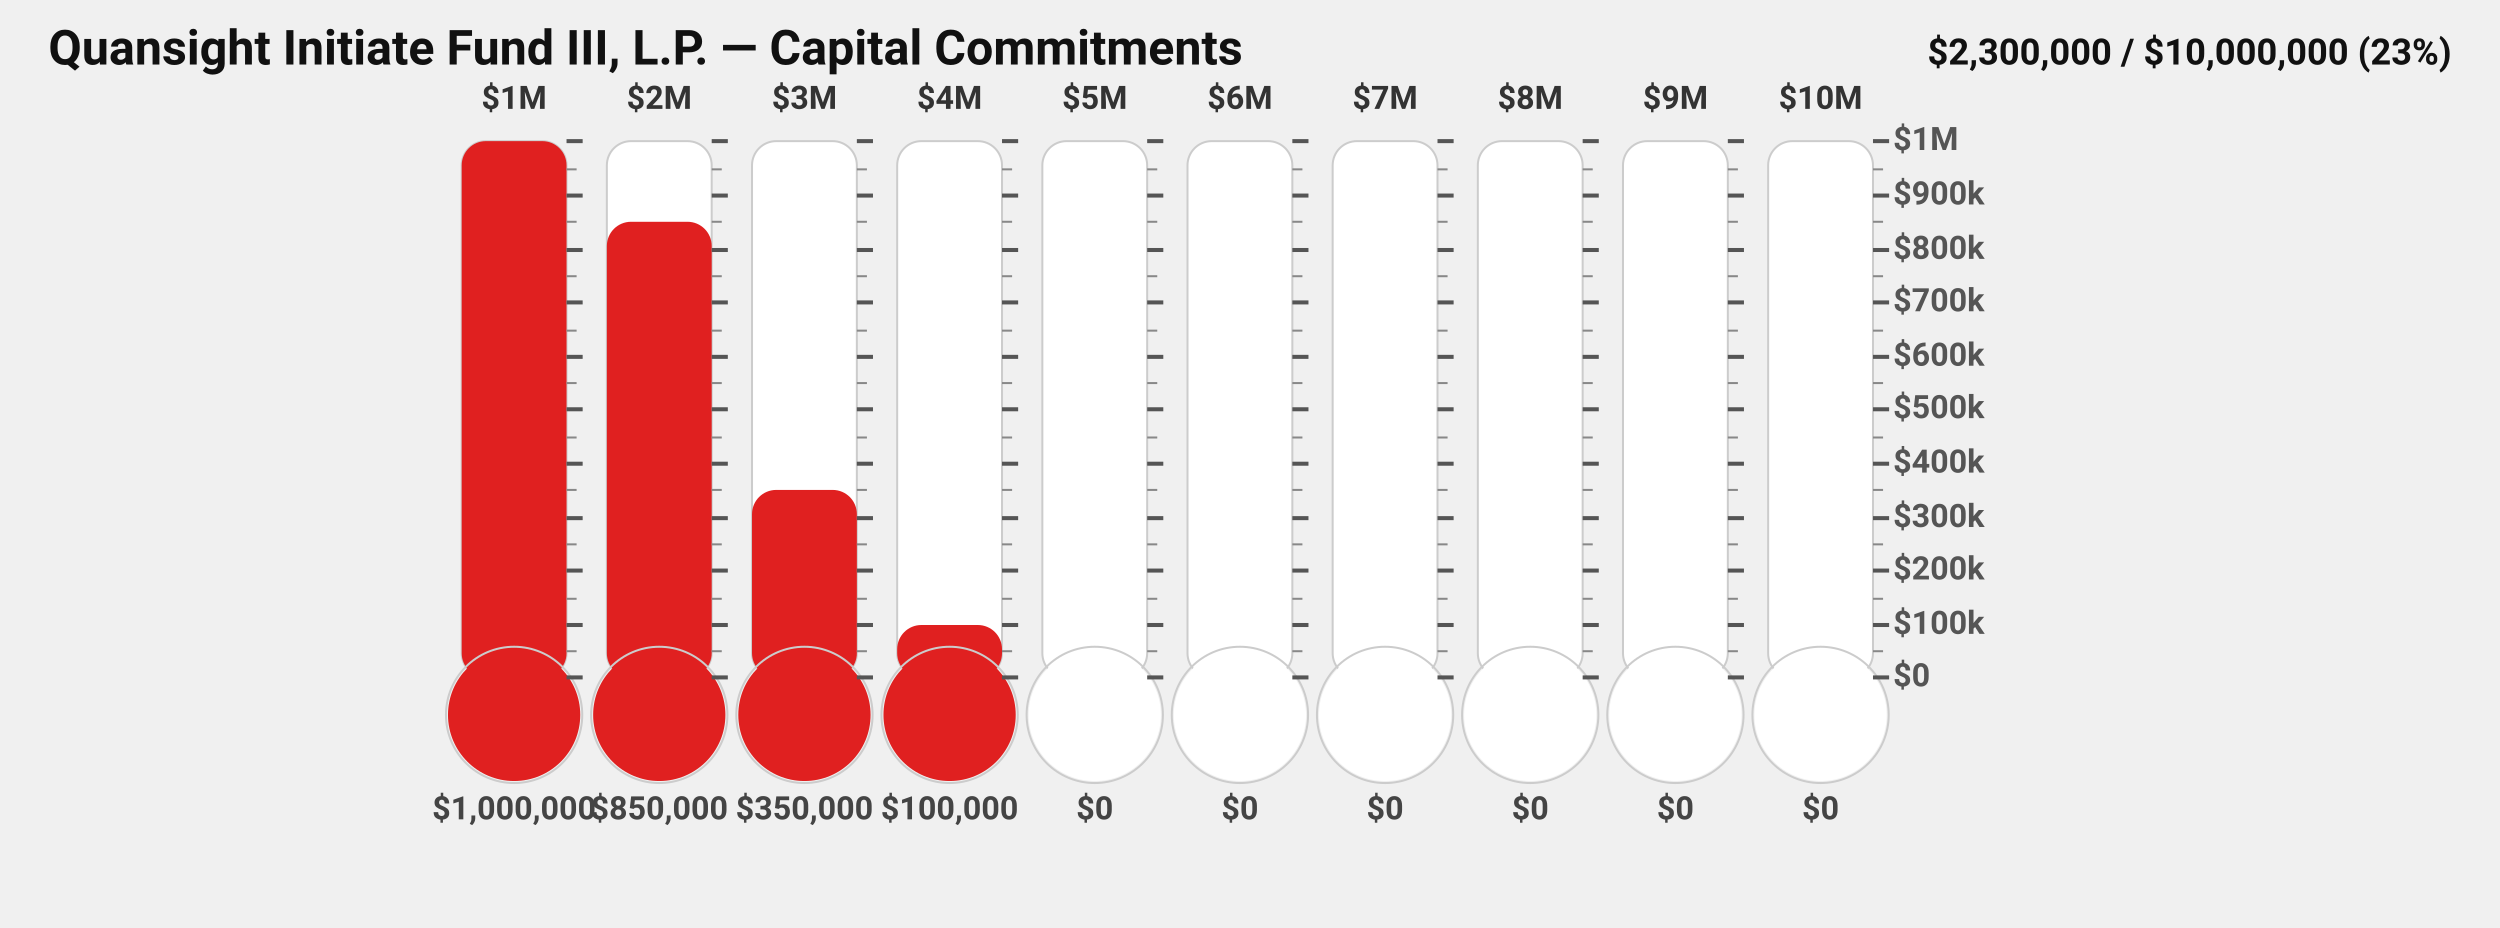
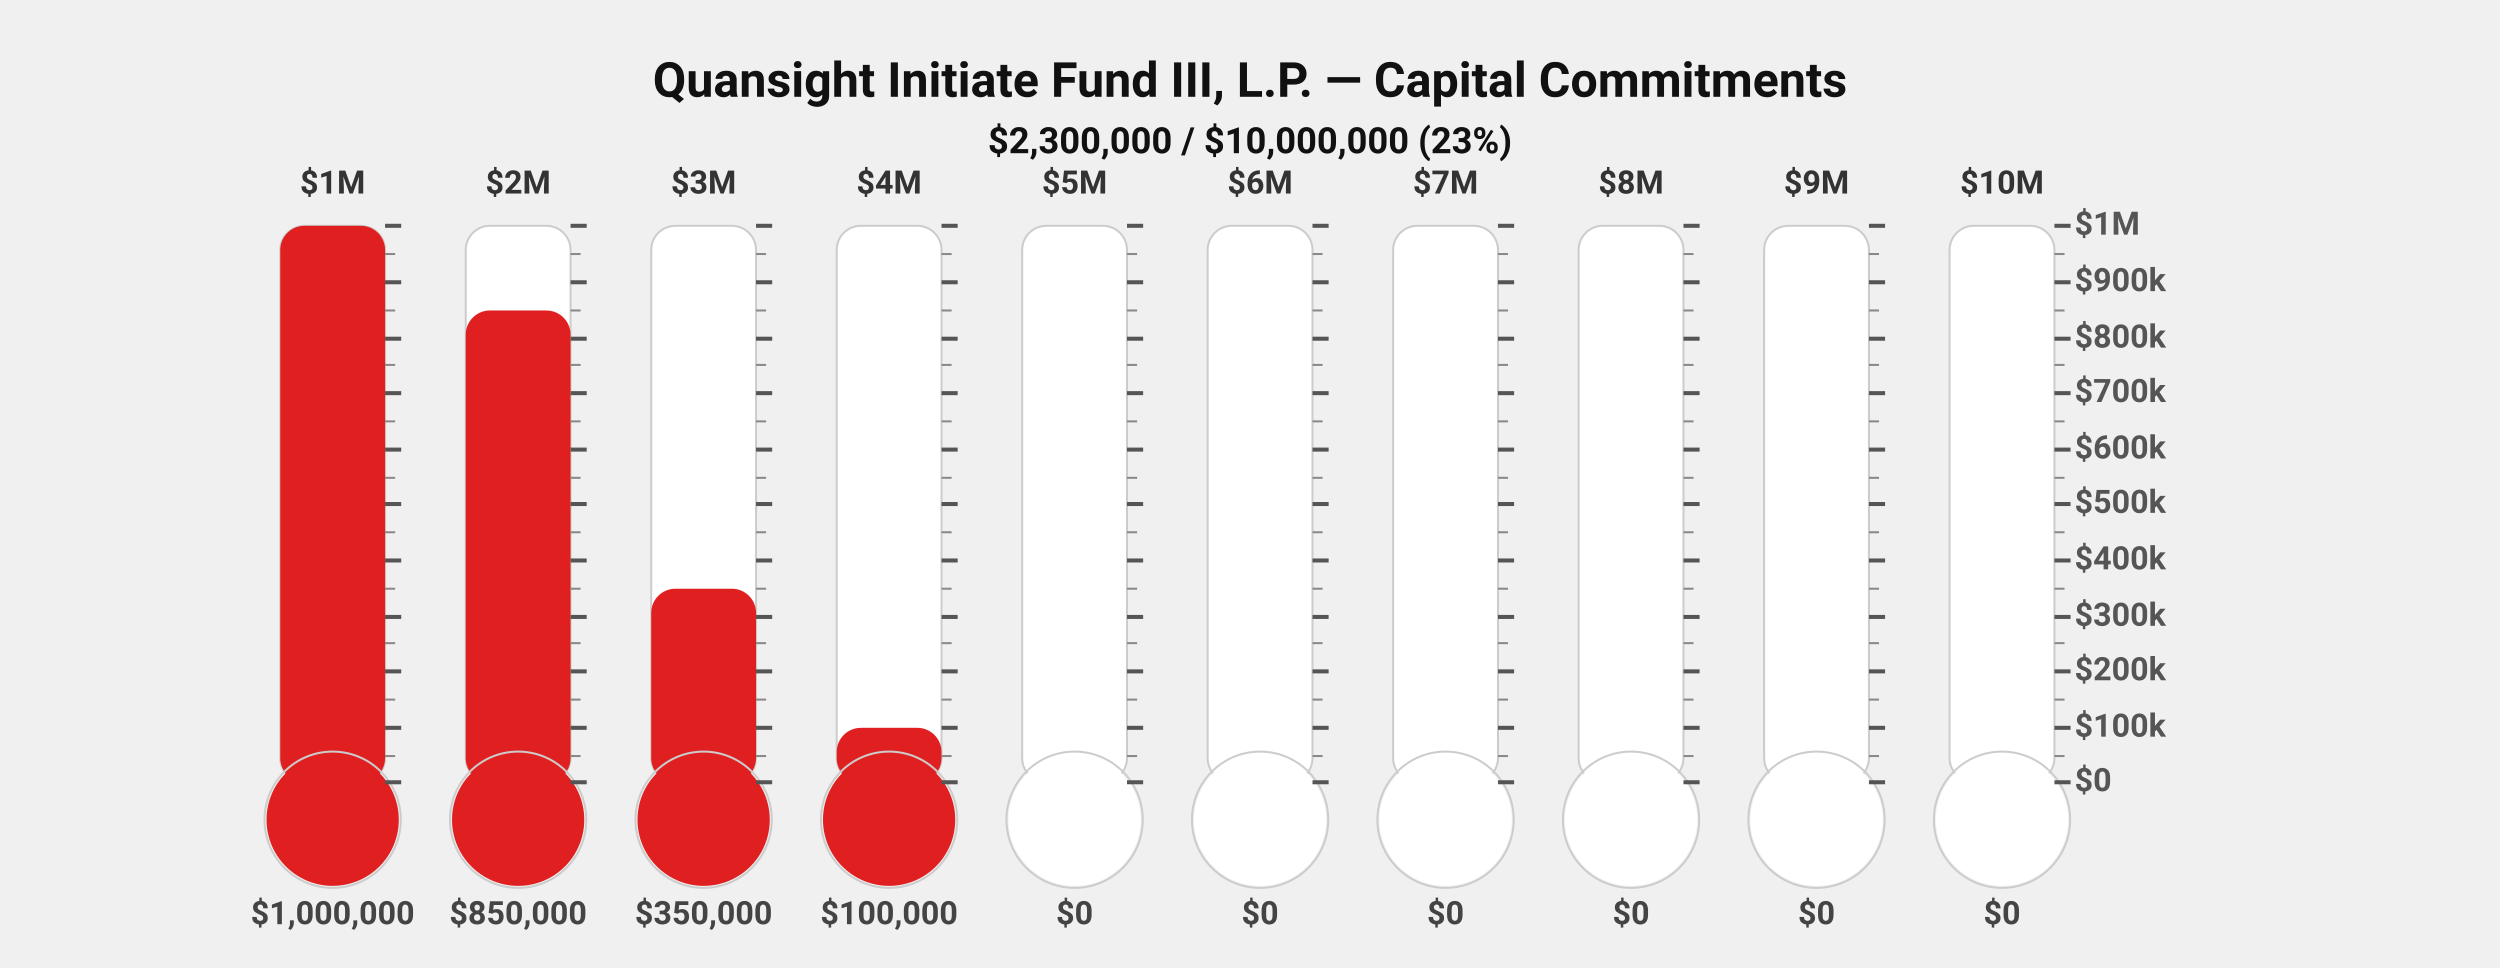
- <svg xmlns="http://www.w3.org/2000/svg" width="1240" height="460" viewBox="0 0 1240 460">
+ <svg xmlns="http://www.w3.org/2000/svg" width="1240" height="480" viewBox="0 0 1240 480">
  <defs>
    <style>
            .title{font:700 24px system-ui,-apple-system,Segoe UI,Roboto,sans-serif;fill:#111}
            .label{font:600 16px system-ui,-apple-system,Segoe UI,Roboto,sans-serif;fill:#222}
            .value{font:700 18px system-ui,-apple-system,Segoe UI,Roboto,sans-serif;fill:#111}
            .tickMajor{stroke:#555}
            .tickMinor{stroke:#888}
            .tube{fill:#ffffff;stroke:#ccc}
            .segLbl{font:600 16px system-ui,-apple-system,Segoe UI,Roboto,sans-serif;fill:#444}
            .topLbl{font:700 16px system-ui,-apple-system,Segoe UI,Roboto,sans-serif;fill:#333}
            .tickLbl{font:600 16px system-ui,-apple-system,Segoe UI,Roboto,sans-serif;fill:#555}
        </style>
  </defs>
-   <text x="24" y="32" class="title">Quansight Initiate Fund III, L.P. — Capital Commitments</text>
-   <text x="1216" y="32" class="value" text-anchor="end">$2,300,000 / $10,000,000 (23%)</text>
-   <text x="255.0" y="54" class="topLbl" text-anchor="middle">$1M</text>
-   <rect x="229" y="70" rx="12" ry="12" width="52" height="266" class="tube" />
+   <text x="620.0" y="48" class="title" text-anchor="middle">Quansight Initiate Fund III, L.P. — Capital Commitments</text>
+   <text x="620.0" y="76" class="value" text-anchor="middle">$2,300,000 / $10,000,000 (23%)</text>
+   <text x="165.0" y="96" class="topLbl" text-anchor="middle">$1M</text>
+   <rect x="139" y="112" rx="12" ry="12" width="52" height="276" class="tube" />
  <clipPath id="clipFill0">
-     <rect x="229" y="70" width="52" height="266" rx="12" ry="12" />
-   </clipPath>
-   <rect x="229" y="70" rx="12" ry="12" width="52" height="266" fill="#e02020" clip-path="url(#clipFill0)" />
-   <circle cx="255.0" cy="354.59" r="32.8" style="fill:#e02020" />
-   <circle cx="255.0" cy="354.59" r="33.8" fill="none" stroke="#ccc" stroke-width="1" />
-   <line x1="281" y1="336" x2="289" y2="336" class="tickMajor" stroke-width="2" />
-   <line x1="281" y1="310" x2="289" y2="310" class="tickMajor" stroke-width="2" />
-   <line x1="281" y1="283" x2="289" y2="283" class="tickMajor" stroke-width="2" />
-   <line x1="281" y1="257" x2="289" y2="257" class="tickMajor" stroke-width="2" />
-   <line x1="281" y1="230" x2="289" y2="230" class="tickMajor" stroke-width="2" />
-   <line x1="281" y1="203" x2="289" y2="203" class="tickMajor" stroke-width="2" />
-   <line x1="281" y1="177" x2="289" y2="177" class="tickMajor" stroke-width="2" />
-   <line x1="281" y1="150" x2="289" y2="150" class="tickMajor" stroke-width="2" />
-   <line x1="281" y1="124" x2="289" y2="124" class="tickMajor" stroke-width="2" />
-   <line x1="281" y1="97" x2="289" y2="97" class="tickMajor" stroke-width="2" />
-   <line x1="281" y1="70" x2="289" y2="70" class="tickMajor" stroke-width="2" />
-   <line x1="281" y1="323" x2="286" y2="323" class="tickMinor" stroke-width="1" />
-   <line x1="281" y1="297" x2="286" y2="297" class="tickMinor" stroke-width="1" />
-   <line x1="281" y1="270" x2="286" y2="270" class="tickMinor" stroke-width="1" />
-   <line x1="281" y1="243" x2="286" y2="243" class="tickMinor" stroke-width="1" />
-   <line x1="281" y1="217" x2="286" y2="217" class="tickMinor" stroke-width="1" />
-   <line x1="281" y1="190" x2="286" y2="190" class="tickMinor" stroke-width="1" />
-   <line x1="281" y1="164" x2="286" y2="164" class="tickMinor" stroke-width="1" />
-   <line x1="281" y1="137" x2="286" y2="137" class="tickMinor" stroke-width="1" />
-   <line x1="281" y1="110" x2="286" y2="110" class="tickMinor" stroke-width="1" />
-   <line x1="281" y1="84" x2="286" y2="84" class="tickMinor" stroke-width="1" />
-   <text x="255.0" y="406.39" class="segLbl" text-anchor="middle">$1,000,000</text>
-   <text x="327.0" y="54" class="topLbl" text-anchor="middle">$2M</text>
-   <rect x="301" y="70" rx="12" ry="12" width="52" height="266" class="tube" />
+     <rect x="139" y="112" width="52" height="276" rx="12" ry="12" />
+   </clipPath>
+   <rect x="139" y="112" rx="12" ry="12" width="52" height="276" fill="#e02020" clip-path="url(#clipFill0)" />
+   <circle cx="165.0" cy="406.59" r="32.8" style="fill:#e02020" />
+   <circle cx="165.0" cy="406.59" r="33.8" fill="none" stroke="#ccc" stroke-width="1" />
+   <line x1="191" y1="388" x2="199" y2="388" class="tickMajor" stroke-width="2" />
+   <line x1="191" y1="361" x2="199" y2="361" class="tickMajor" stroke-width="2" />
+   <line x1="191" y1="333" x2="199" y2="333" class="tickMajor" stroke-width="2" />
+   <line x1="191" y1="306" x2="199" y2="306" class="tickMajor" stroke-width="2" />
+   <line x1="191" y1="278" x2="199" y2="278" class="tickMajor" stroke-width="2" />
+   <line x1="191" y1="250" x2="199" y2="250" class="tickMajor" stroke-width="2" />
+   <line x1="191" y1="223" x2="199" y2="223" class="tickMajor" stroke-width="2" />
+   <line x1="191" y1="195" x2="199" y2="195" class="tickMajor" stroke-width="2" />
+   <line x1="191" y1="168" x2="199" y2="168" class="tickMajor" stroke-width="2" />
+   <line x1="191" y1="140" x2="199" y2="140" class="tickMajor" stroke-width="2" />
+   <line x1="191" y1="112" x2="199" y2="112" class="tickMajor" stroke-width="2" />
+   <line x1="191" y1="375" x2="196" y2="375" class="tickMinor" stroke-width="1" />
+   <line x1="191" y1="347" x2="196" y2="347" class="tickMinor" stroke-width="1" />
+   <line x1="191" y1="319" x2="196" y2="319" class="tickMinor" stroke-width="1" />
+   <line x1="191" y1="292" x2="196" y2="292" class="tickMinor" stroke-width="1" />
+   <line x1="191" y1="264" x2="196" y2="264" class="tickMinor" stroke-width="1" />
+   <line x1="191" y1="237" x2="196" y2="237" class="tickMinor" stroke-width="1" />
+   <line x1="191" y1="209" x2="196" y2="209" class="tickMinor" stroke-width="1" />
+   <line x1="191" y1="181" x2="196" y2="181" class="tickMinor" stroke-width="1" />
+   <line x1="191" y1="154" x2="196" y2="154" class="tickMinor" stroke-width="1" />
+   <line x1="191" y1="126" x2="196" y2="126" class="tickMinor" stroke-width="1" />
+   <text x="165.0" y="458.39" class="segLbl" text-anchor="middle">$1,000,000</text>
+   <text x="257.0" y="96" class="topLbl" text-anchor="middle">$2M</text>
+   <rect x="231" y="112" rx="12" ry="12" width="52" height="276" class="tube" />
  <clipPath id="clipFill1">
-     <rect x="301" y="110" width="52" height="226" rx="12" ry="12" />
-   </clipPath>
-   <rect x="301" y="70" rx="12" ry="12" width="52" height="266" fill="#e02020" clip-path="url(#clipFill1)" />
-   <circle cx="327.0" cy="354.59" r="32.8" style="fill:#e02020" />
-   <circle cx="327.0" cy="354.59" r="33.8" fill="none" stroke="#ccc" stroke-width="1" />
-   <line x1="353" y1="336" x2="361" y2="336" class="tickMajor" stroke-width="2" />
-   <line x1="353" y1="310" x2="361" y2="310" class="tickMajor" stroke-width="2" />
-   <line x1="353" y1="283" x2="361" y2="283" class="tickMajor" stroke-width="2" />
-   <line x1="353" y1="257" x2="361" y2="257" class="tickMajor" stroke-width="2" />
-   <line x1="353" y1="230" x2="361" y2="230" class="tickMajor" stroke-width="2" />
-   <line x1="353" y1="203" x2="361" y2="203" class="tickMajor" stroke-width="2" />
-   <line x1="353" y1="177" x2="361" y2="177" class="tickMajor" stroke-width="2" />
-   <line x1="353" y1="150" x2="361" y2="150" class="tickMajor" stroke-width="2" />
-   <line x1="353" y1="124" x2="361" y2="124" class="tickMajor" stroke-width="2" />
-   <line x1="353" y1="97" x2="361" y2="97" class="tickMajor" stroke-width="2" />
-   <line x1="353" y1="70" x2="361" y2="70" class="tickMajor" stroke-width="2" />
-   <line x1="353" y1="323" x2="358" y2="323" class="tickMinor" stroke-width="1" />
-   <line x1="353" y1="297" x2="358" y2="297" class="tickMinor" stroke-width="1" />
-   <line x1="353" y1="270" x2="358" y2="270" class="tickMinor" stroke-width="1" />
-   <line x1="353" y1="243" x2="358" y2="243" class="tickMinor" stroke-width="1" />
-   <line x1="353" y1="217" x2="358" y2="217" class="tickMinor" stroke-width="1" />
-   <line x1="353" y1="190" x2="358" y2="190" class="tickMinor" stroke-width="1" />
-   <line x1="353" y1="164" x2="358" y2="164" class="tickMinor" stroke-width="1" />
-   <line x1="353" y1="137" x2="358" y2="137" class="tickMinor" stroke-width="1" />
-   <line x1="353" y1="110" x2="358" y2="110" class="tickMinor" stroke-width="1" />
-   <line x1="353" y1="84" x2="358" y2="84" class="tickMinor" stroke-width="1" />
-   <text x="327.0" y="406.39" class="segLbl" text-anchor="middle">$850,000</text>
-   <text x="399.0" y="54" class="topLbl" text-anchor="middle">$3M</text>
-   <rect x="373" y="70" rx="12" ry="12" width="52" height="266" class="tube" />
+     <rect x="231" y="154" width="52" height="234" rx="12" ry="12" />
+   </clipPath>
+   <rect x="231" y="112" rx="12" ry="12" width="52" height="276" fill="#e02020" clip-path="url(#clipFill1)" />
+   <circle cx="257.0" cy="406.59" r="32.8" style="fill:#e02020" />
+   <circle cx="257.0" cy="406.59" r="33.8" fill="none" stroke="#ccc" stroke-width="1" />
+   <line x1="283" y1="388" x2="291" y2="388" class="tickMajor" stroke-width="2" />
+   <line x1="283" y1="361" x2="291" y2="361" class="tickMajor" stroke-width="2" />
+   <line x1="283" y1="333" x2="291" y2="333" class="tickMajor" stroke-width="2" />
+   <line x1="283" y1="306" x2="291" y2="306" class="tickMajor" stroke-width="2" />
+   <line x1="283" y1="278" x2="291" y2="278" class="tickMajor" stroke-width="2" />
+   <line x1="283" y1="250" x2="291" y2="250" class="tickMajor" stroke-width="2" />
+   <line x1="283" y1="223" x2="291" y2="223" class="tickMajor" stroke-width="2" />
+   <line x1="283" y1="195" x2="291" y2="195" class="tickMajor" stroke-width="2" />
+   <line x1="283" y1="168" x2="291" y2="168" class="tickMajor" stroke-width="2" />
+   <line x1="283" y1="140" x2="291" y2="140" class="tickMajor" stroke-width="2" />
+   <line x1="283" y1="112" x2="291" y2="112" class="tickMajor" stroke-width="2" />
+   <line x1="283" y1="375" x2="288" y2="375" class="tickMinor" stroke-width="1" />
+   <line x1="283" y1="347" x2="288" y2="347" class="tickMinor" stroke-width="1" />
+   <line x1="283" y1="319" x2="288" y2="319" class="tickMinor" stroke-width="1" />
+   <line x1="283" y1="292" x2="288" y2="292" class="tickMinor" stroke-width="1" />
+   <line x1="283" y1="264" x2="288" y2="264" class="tickMinor" stroke-width="1" />
+   <line x1="283" y1="237" x2="288" y2="237" class="tickMinor" stroke-width="1" />
+   <line x1="283" y1="209" x2="288" y2="209" class="tickMinor" stroke-width="1" />
+   <line x1="283" y1="181" x2="288" y2="181" class="tickMinor" stroke-width="1" />
+   <line x1="283" y1="154" x2="288" y2="154" class="tickMinor" stroke-width="1" />
+   <line x1="283" y1="126" x2="288" y2="126" class="tickMinor" stroke-width="1" />
+   <text x="257.0" y="458.39" class="segLbl" text-anchor="middle">$850,000</text>
+   <text x="349.0" y="96" class="topLbl" text-anchor="middle">$3M</text>
+   <rect x="323" y="112" rx="12" ry="12" width="52" height="276" class="tube" />
  <clipPath id="clipFill2">
-     <rect x="373" y="243" width="52" height="93" rx="12" ry="12" />
-   </clipPath>
-   <rect x="373" y="70" rx="12" ry="12" width="52" height="266" fill="#e02020" clip-path="url(#clipFill2)" />
-   <circle cx="399.0" cy="354.59" r="32.8" style="fill:#e02020" />
-   <circle cx="399.0" cy="354.59" r="33.8" fill="none" stroke="#ccc" stroke-width="1" />
-   <line x1="425" y1="336" x2="433" y2="336" class="tickMajor" stroke-width="2" />
-   <line x1="425" y1="310" x2="433" y2="310" class="tickMajor" stroke-width="2" />
-   <line x1="425" y1="283" x2="433" y2="283" class="tickMajor" stroke-width="2" />
-   <line x1="425" y1="257" x2="433" y2="257" class="tickMajor" stroke-width="2" />
-   <line x1="425" y1="230" x2="433" y2="230" class="tickMajor" stroke-width="2" />
-   <line x1="425" y1="203" x2="433" y2="203" class="tickMajor" stroke-width="2" />
-   <line x1="425" y1="177" x2="433" y2="177" class="tickMajor" stroke-width="2" />
-   <line x1="425" y1="150" x2="433" y2="150" class="tickMajor" stroke-width="2" />
-   <line x1="425" y1="124" x2="433" y2="124" class="tickMajor" stroke-width="2" />
-   <line x1="425" y1="97" x2="433" y2="97" class="tickMajor" stroke-width="2" />
-   <line x1="425" y1="70" x2="433" y2="70" class="tickMajor" stroke-width="2" />
-   <line x1="425" y1="323" x2="430" y2="323" class="tickMinor" stroke-width="1" />
-   <line x1="425" y1="297" x2="430" y2="297" class="tickMinor" stroke-width="1" />
-   <line x1="425" y1="270" x2="430" y2="270" class="tickMinor" stroke-width="1" />
-   <line x1="425" y1="243" x2="430" y2="243" class="tickMinor" stroke-width="1" />
-   <line x1="425" y1="217" x2="430" y2="217" class="tickMinor" stroke-width="1" />
-   <line x1="425" y1="190" x2="430" y2="190" class="tickMinor" stroke-width="1" />
-   <line x1="425" y1="164" x2="430" y2="164" class="tickMinor" stroke-width="1" />
-   <line x1="425" y1="137" x2="430" y2="137" class="tickMinor" stroke-width="1" />
-   <line x1="425" y1="110" x2="430" y2="110" class="tickMinor" stroke-width="1" />
-   <line x1="425" y1="84" x2="430" y2="84" class="tickMinor" stroke-width="1" />
-   <text x="399.0" y="406.39" class="segLbl" text-anchor="middle">$350,000</text>
-   <text x="471.0" y="54" class="topLbl" text-anchor="middle">$4M</text>
-   <rect x="445" y="70" rx="12" ry="12" width="52" height="266" class="tube" />
+     <rect x="323" y="292" width="52" height="96" rx="12" ry="12" />
+   </clipPath>
+   <rect x="323" y="112" rx="12" ry="12" width="52" height="276" fill="#e02020" clip-path="url(#clipFill2)" />
+   <circle cx="349.0" cy="406.59" r="32.8" style="fill:#e02020" />
+   <circle cx="349.0" cy="406.59" r="33.8" fill="none" stroke="#ccc" stroke-width="1" />
+   <line x1="375" y1="388" x2="383" y2="388" class="tickMajor" stroke-width="2" />
+   <line x1="375" y1="361" x2="383" y2="361" class="tickMajor" stroke-width="2" />
+   <line x1="375" y1="333" x2="383" y2="333" class="tickMajor" stroke-width="2" />
+   <line x1="375" y1="306" x2="383" y2="306" class="tickMajor" stroke-width="2" />
+   <line x1="375" y1="278" x2="383" y2="278" class="tickMajor" stroke-width="2" />
+   <line x1="375" y1="250" x2="383" y2="250" class="tickMajor" stroke-width="2" />
+   <line x1="375" y1="223" x2="383" y2="223" class="tickMajor" stroke-width="2" />
+   <line x1="375" y1="195" x2="383" y2="195" class="tickMajor" stroke-width="2" />
+   <line x1="375" y1="168" x2="383" y2="168" class="tickMajor" stroke-width="2" />
+   <line x1="375" y1="140" x2="383" y2="140" class="tickMajor" stroke-width="2" />
+   <line x1="375" y1="112" x2="383" y2="112" class="tickMajor" stroke-width="2" />
+   <line x1="375" y1="375" x2="380" y2="375" class="tickMinor" stroke-width="1" />
+   <line x1="375" y1="347" x2="380" y2="347" class="tickMinor" stroke-width="1" />
+   <line x1="375" y1="319" x2="380" y2="319" class="tickMinor" stroke-width="1" />
+   <line x1="375" y1="292" x2="380" y2="292" class="tickMinor" stroke-width="1" />
+   <line x1="375" y1="264" x2="380" y2="264" class="tickMinor" stroke-width="1" />
+   <line x1="375" y1="237" x2="380" y2="237" class="tickMinor" stroke-width="1" />
+   <line x1="375" y1="209" x2="380" y2="209" class="tickMinor" stroke-width="1" />
+   <line x1="375" y1="181" x2="380" y2="181" class="tickMinor" stroke-width="1" />
+   <line x1="375" y1="154" x2="380" y2="154" class="tickMinor" stroke-width="1" />
+   <line x1="375" y1="126" x2="380" y2="126" class="tickMinor" stroke-width="1" />
+   <text x="349.0" y="458.39" class="segLbl" text-anchor="middle">$350,000</text>
+   <text x="441.0" y="96" class="topLbl" text-anchor="middle">$4M</text>
+   <rect x="415" y="112" rx="12" ry="12" width="52" height="276" class="tube" />
  <clipPath id="clipFill3">
-     <rect x="445" y="310" width="52" height="26" rx="12" ry="12" />
-   </clipPath>
-   <rect x="445" y="70" rx="12" ry="12" width="52" height="266" fill="#e02020" clip-path="url(#clipFill3)" />
-   <circle cx="471.0" cy="354.59" r="32.8" style="fill:#e02020" />
-   <circle cx="471.0" cy="354.59" r="33.8" fill="none" stroke="#ccc" stroke-width="1" />
-   <line x1="497" y1="336" x2="505" y2="336" class="tickMajor" stroke-width="2" />
-   <line x1="497" y1="310" x2="505" y2="310" class="tickMajor" stroke-width="2" />
-   <line x1="497" y1="283" x2="505" y2="283" class="tickMajor" stroke-width="2" />
-   <line x1="497" y1="257" x2="505" y2="257" class="tickMajor" stroke-width="2" />
-   <line x1="497" y1="230" x2="505" y2="230" class="tickMajor" stroke-width="2" />
-   <line x1="497" y1="203" x2="505" y2="203" class="tickMajor" stroke-width="2" />
-   <line x1="497" y1="177" x2="505" y2="177" class="tickMajor" stroke-width="2" />
-   <line x1="497" y1="150" x2="505" y2="150" class="tickMajor" stroke-width="2" />
-   <line x1="497" y1="124" x2="505" y2="124" class="tickMajor" stroke-width="2" />
-   <line x1="497" y1="97" x2="505" y2="97" class="tickMajor" stroke-width="2" />
-   <line x1="497" y1="70" x2="505" y2="70" class="tickMajor" stroke-width="2" />
-   <line x1="497" y1="323" x2="502" y2="323" class="tickMinor" stroke-width="1" />
-   <line x1="497" y1="297" x2="502" y2="297" class="tickMinor" stroke-width="1" />
-   <line x1="497" y1="270" x2="502" y2="270" class="tickMinor" stroke-width="1" />
-   <line x1="497" y1="243" x2="502" y2="243" class="tickMinor" stroke-width="1" />
-   <line x1="497" y1="217" x2="502" y2="217" class="tickMinor" stroke-width="1" />
-   <line x1="497" y1="190" x2="502" y2="190" class="tickMinor" stroke-width="1" />
-   <line x1="497" y1="164" x2="502" y2="164" class="tickMinor" stroke-width="1" />
-   <line x1="497" y1="137" x2="502" y2="137" class="tickMinor" stroke-width="1" />
-   <line x1="497" y1="110" x2="502" y2="110" class="tickMinor" stroke-width="1" />
-   <line x1="497" y1="84" x2="502" y2="84" class="tickMinor" stroke-width="1" />
-   <text x="471.0" y="406.39" class="segLbl" text-anchor="middle">$100,000</text>
-   <text x="543.0" y="54" class="topLbl" text-anchor="middle">$5M</text>
-   <rect x="517" y="70" rx="12" ry="12" width="52" height="266" class="tube" />
+     <rect x="415" y="361" width="52" height="27" rx="12" ry="12" />
+   </clipPath>
+   <rect x="415" y="112" rx="12" ry="12" width="52" height="276" fill="#e02020" clip-path="url(#clipFill3)" />
+   <circle cx="441.0" cy="406.59" r="32.8" style="fill:#e02020" />
+   <circle cx="441.0" cy="406.59" r="33.8" fill="none" stroke="#ccc" stroke-width="1" />
+   <line x1="467" y1="388" x2="475" y2="388" class="tickMajor" stroke-width="2" />
+   <line x1="467" y1="361" x2="475" y2="361" class="tickMajor" stroke-width="2" />
+   <line x1="467" y1="333" x2="475" y2="333" class="tickMajor" stroke-width="2" />
+   <line x1="467" y1="306" x2="475" y2="306" class="tickMajor" stroke-width="2" />
+   <line x1="467" y1="278" x2="475" y2="278" class="tickMajor" stroke-width="2" />
+   <line x1="467" y1="250" x2="475" y2="250" class="tickMajor" stroke-width="2" />
+   <line x1="467" y1="223" x2="475" y2="223" class="tickMajor" stroke-width="2" />
+   <line x1="467" y1="195" x2="475" y2="195" class="tickMajor" stroke-width="2" />
+   <line x1="467" y1="168" x2="475" y2="168" class="tickMajor" stroke-width="2" />
+   <line x1="467" y1="140" x2="475" y2="140" class="tickMajor" stroke-width="2" />
+   <line x1="467" y1="112" x2="475" y2="112" class="tickMajor" stroke-width="2" />
+   <line x1="467" y1="375" x2="472" y2="375" class="tickMinor" stroke-width="1" />
+   <line x1="467" y1="347" x2="472" y2="347" class="tickMinor" stroke-width="1" />
+   <line x1="467" y1="319" x2="472" y2="319" class="tickMinor" stroke-width="1" />
+   <line x1="467" y1="292" x2="472" y2="292" class="tickMinor" stroke-width="1" />
+   <line x1="467" y1="264" x2="472" y2="264" class="tickMinor" stroke-width="1" />
+   <line x1="467" y1="237" x2="472" y2="237" class="tickMinor" stroke-width="1" />
+   <line x1="467" y1="209" x2="472" y2="209" class="tickMinor" stroke-width="1" />
+   <line x1="467" y1="181" x2="472" y2="181" class="tickMinor" stroke-width="1" />
+   <line x1="467" y1="154" x2="472" y2="154" class="tickMinor" stroke-width="1" />
+   <line x1="467" y1="126" x2="472" y2="126" class="tickMinor" stroke-width="1" />
+   <text x="441.0" y="458.39" class="segLbl" text-anchor="middle">$100,000</text>
+   <text x="533.0" y="96" class="topLbl" text-anchor="middle">$5M</text>
+   <rect x="507" y="112" rx="12" ry="12" width="52" height="276" class="tube" />
  <clipPath id="clipFill4">
-     <rect x="517" y="336" width="52" height="0" rx="12" ry="12" />
-   </clipPath>
-   <rect x="517" y="70" rx="12" ry="12" width="52" height="266" fill="#e02020" clip-path="url(#clipFill4)" />
-   <circle cx="543.0" cy="354.59" r="32.8" style="fill:#ffffff" />
-   <circle cx="543.0" cy="354.59" r="33.8" fill="none" stroke="#ccc" stroke-width="1" />
-   <line x1="569" y1="336" x2="577" y2="336" class="tickMajor" stroke-width="2" />
-   <line x1="569" y1="310" x2="577" y2="310" class="tickMajor" stroke-width="2" />
-   <line x1="569" y1="283" x2="577" y2="283" class="tickMajor" stroke-width="2" />
-   <line x1="569" y1="257" x2="577" y2="257" class="tickMajor" stroke-width="2" />
-   <line x1="569" y1="230" x2="577" y2="230" class="tickMajor" stroke-width="2" />
-   <line x1="569" y1="203" x2="577" y2="203" class="tickMajor" stroke-width="2" />
-   <line x1="569" y1="177" x2="577" y2="177" class="tickMajor" stroke-width="2" />
-   <line x1="569" y1="150" x2="577" y2="150" class="tickMajor" stroke-width="2" />
-   <line x1="569" y1="124" x2="577" y2="124" class="tickMajor" stroke-width="2" />
-   <line x1="569" y1="97" x2="577" y2="97" class="tickMajor" stroke-width="2" />
-   <line x1="569" y1="70" x2="577" y2="70" class="tickMajor" stroke-width="2" />
-   <line x1="569" y1="323" x2="574" y2="323" class="tickMinor" stroke-width="1" />
-   <line x1="569" y1="297" x2="574" y2="297" class="tickMinor" stroke-width="1" />
-   <line x1="569" y1="270" x2="574" y2="270" class="tickMinor" stroke-width="1" />
-   <line x1="569" y1="243" x2="574" y2="243" class="tickMinor" stroke-width="1" />
-   <line x1="569" y1="217" x2="574" y2="217" class="tickMinor" stroke-width="1" />
-   <line x1="569" y1="190" x2="574" y2="190" class="tickMinor" stroke-width="1" />
-   <line x1="569" y1="164" x2="574" y2="164" class="tickMinor" stroke-width="1" />
-   <line x1="569" y1="137" x2="574" y2="137" class="tickMinor" stroke-width="1" />
-   <line x1="569" y1="110" x2="574" y2="110" class="tickMinor" stroke-width="1" />
-   <line x1="569" y1="84" x2="574" y2="84" class="tickMinor" stroke-width="1" />
-   <text x="543.0" y="406.39" class="segLbl" text-anchor="middle">$0</text>
-   <text x="615.0" y="54" class="topLbl" text-anchor="middle">$6M</text>
-   <rect x="589" y="70" rx="12" ry="12" width="52" height="266" class="tube" />
+     <rect x="507" y="388" width="52" height="0" rx="12" ry="12" />
+   </clipPath>
+   <rect x="507" y="112" rx="12" ry="12" width="52" height="276" fill="#e02020" clip-path="url(#clipFill4)" />
+   <circle cx="533.0" cy="406.59" r="32.8" style="fill:#ffffff" />
+   <circle cx="533.0" cy="406.59" r="33.8" fill="none" stroke="#ccc" stroke-width="1" />
+   <line x1="559" y1="388" x2="567" y2="388" class="tickMajor" stroke-width="2" />
+   <line x1="559" y1="361" x2="567" y2="361" class="tickMajor" stroke-width="2" />
+   <line x1="559" y1="333" x2="567" y2="333" class="tickMajor" stroke-width="2" />
+   <line x1="559" y1="306" x2="567" y2="306" class="tickMajor" stroke-width="2" />
+   <line x1="559" y1="278" x2="567" y2="278" class="tickMajor" stroke-width="2" />
+   <line x1="559" y1="250" x2="567" y2="250" class="tickMajor" stroke-width="2" />
+   <line x1="559" y1="223" x2="567" y2="223" class="tickMajor" stroke-width="2" />
+   <line x1="559" y1="195" x2="567" y2="195" class="tickMajor" stroke-width="2" />
+   <line x1="559" y1="168" x2="567" y2="168" class="tickMajor" stroke-width="2" />
+   <line x1="559" y1="140" x2="567" y2="140" class="tickMajor" stroke-width="2" />
+   <line x1="559" y1="112" x2="567" y2="112" class="tickMajor" stroke-width="2" />
+   <line x1="559" y1="375" x2="564" y2="375" class="tickMinor" stroke-width="1" />
+   <line x1="559" y1="347" x2="564" y2="347" class="tickMinor" stroke-width="1" />
+   <line x1="559" y1="319" x2="564" y2="319" class="tickMinor" stroke-width="1" />
+   <line x1="559" y1="292" x2="564" y2="292" class="tickMinor" stroke-width="1" />
+   <line x1="559" y1="264" x2="564" y2="264" class="tickMinor" stroke-width="1" />
+   <line x1="559" y1="237" x2="564" y2="237" class="tickMinor" stroke-width="1" />
+   <line x1="559" y1="209" x2="564" y2="209" class="tickMinor" stroke-width="1" />
+   <line x1="559" y1="181" x2="564" y2="181" class="tickMinor" stroke-width="1" />
+   <line x1="559" y1="154" x2="564" y2="154" class="tickMinor" stroke-width="1" />
+   <line x1="559" y1="126" x2="564" y2="126" class="tickMinor" stroke-width="1" />
+   <text x="533.0" y="458.39" class="segLbl" text-anchor="middle">$0</text>
+   <text x="625.0" y="96" class="topLbl" text-anchor="middle">$6M</text>
+   <rect x="599" y="112" rx="12" ry="12" width="52" height="276" class="tube" />
  <clipPath id="clipFill5">
-     <rect x="589" y="336" width="52" height="0" rx="12" ry="12" />
-   </clipPath>
-   <rect x="589" y="70" rx="12" ry="12" width="52" height="266" fill="#e02020" clip-path="url(#clipFill5)" />
-   <circle cx="615.0" cy="354.59" r="32.8" style="fill:#ffffff" />
-   <circle cx="615.0" cy="354.59" r="33.8" fill="none" stroke="#ccc" stroke-width="1" />
-   <line x1="641" y1="336" x2="649" y2="336" class="tickMajor" stroke-width="2" />
-   <line x1="641" y1="310" x2="649" y2="310" class="tickMajor" stroke-width="2" />
-   <line x1="641" y1="283" x2="649" y2="283" class="tickMajor" stroke-width="2" />
-   <line x1="641" y1="257" x2="649" y2="257" class="tickMajor" stroke-width="2" />
-   <line x1="641" y1="230" x2="649" y2="230" class="tickMajor" stroke-width="2" />
-   <line x1="641" y1="203" x2="649" y2="203" class="tickMajor" stroke-width="2" />
-   <line x1="641" y1="177" x2="649" y2="177" class="tickMajor" stroke-width="2" />
-   <line x1="641" y1="150" x2="649" y2="150" class="tickMajor" stroke-width="2" />
-   <line x1="641" y1="124" x2="649" y2="124" class="tickMajor" stroke-width="2" />
-   <line x1="641" y1="97" x2="649" y2="97" class="tickMajor" stroke-width="2" />
-   <line x1="641" y1="70" x2="649" y2="70" class="tickMajor" stroke-width="2" />
-   <line x1="641" y1="323" x2="646" y2="323" class="tickMinor" stroke-width="1" />
-   <line x1="641" y1="297" x2="646" y2="297" class="tickMinor" stroke-width="1" />
-   <line x1="641" y1="270" x2="646" y2="270" class="tickMinor" stroke-width="1" />
-   <line x1="641" y1="243" x2="646" y2="243" class="tickMinor" stroke-width="1" />
-   <line x1="641" y1="217" x2="646" y2="217" class="tickMinor" stroke-width="1" />
-   <line x1="641" y1="190" x2="646" y2="190" class="tickMinor" stroke-width="1" />
-   <line x1="641" y1="164" x2="646" y2="164" class="tickMinor" stroke-width="1" />
-   <line x1="641" y1="137" x2="646" y2="137" class="tickMinor" stroke-width="1" />
-   <line x1="641" y1="110" x2="646" y2="110" class="tickMinor" stroke-width="1" />
-   <line x1="641" y1="84" x2="646" y2="84" class="tickMinor" stroke-width="1" />
-   <text x="615.0" y="406.39" class="segLbl" text-anchor="middle">$0</text>
-   <text x="687.0" y="54" class="topLbl" text-anchor="middle">$7M</text>
-   <rect x="661" y="70" rx="12" ry="12" width="52" height="266" class="tube" />
+     <rect x="599" y="388" width="52" height="0" rx="12" ry="12" />
+   </clipPath>
+   <rect x="599" y="112" rx="12" ry="12" width="52" height="276" fill="#e02020" clip-path="url(#clipFill5)" />
+   <circle cx="625.0" cy="406.59" r="32.8" style="fill:#ffffff" />
+   <circle cx="625.0" cy="406.59" r="33.8" fill="none" stroke="#ccc" stroke-width="1" />
+   <line x1="651" y1="388" x2="659" y2="388" class="tickMajor" stroke-width="2" />
+   <line x1="651" y1="361" x2="659" y2="361" class="tickMajor" stroke-width="2" />
+   <line x1="651" y1="333" x2="659" y2="333" class="tickMajor" stroke-width="2" />
+   <line x1="651" y1="306" x2="659" y2="306" class="tickMajor" stroke-width="2" />
+   <line x1="651" y1="278" x2="659" y2="278" class="tickMajor" stroke-width="2" />
+   <line x1="651" y1="250" x2="659" y2="250" class="tickMajor" stroke-width="2" />
+   <line x1="651" y1="223" x2="659" y2="223" class="tickMajor" stroke-width="2" />
+   <line x1="651" y1="195" x2="659" y2="195" class="tickMajor" stroke-width="2" />
+   <line x1="651" y1="168" x2="659" y2="168" class="tickMajor" stroke-width="2" />
+   <line x1="651" y1="140" x2="659" y2="140" class="tickMajor" stroke-width="2" />
+   <line x1="651" y1="112" x2="659" y2="112" class="tickMajor" stroke-width="2" />
+   <line x1="651" y1="375" x2="656" y2="375" class="tickMinor" stroke-width="1" />
+   <line x1="651" y1="347" x2="656" y2="347" class="tickMinor" stroke-width="1" />
+   <line x1="651" y1="319" x2="656" y2="319" class="tickMinor" stroke-width="1" />
+   <line x1="651" y1="292" x2="656" y2="292" class="tickMinor" stroke-width="1" />
+   <line x1="651" y1="264" x2="656" y2="264" class="tickMinor" stroke-width="1" />
+   <line x1="651" y1="237" x2="656" y2="237" class="tickMinor" stroke-width="1" />
+   <line x1="651" y1="209" x2="656" y2="209" class="tickMinor" stroke-width="1" />
+   <line x1="651" y1="181" x2="656" y2="181" class="tickMinor" stroke-width="1" />
+   <line x1="651" y1="154" x2="656" y2="154" class="tickMinor" stroke-width="1" />
+   <line x1="651" y1="126" x2="656" y2="126" class="tickMinor" stroke-width="1" />
+   <text x="625.0" y="458.39" class="segLbl" text-anchor="middle">$0</text>
+   <text x="717.0" y="96" class="topLbl" text-anchor="middle">$7M</text>
+   <rect x="691" y="112" rx="12" ry="12" width="52" height="276" class="tube" />
  <clipPath id="clipFill6">
-     <rect x="661" y="336" width="52" height="0" rx="12" ry="12" />
-   </clipPath>
-   <rect x="661" y="70" rx="12" ry="12" width="52" height="266" fill="#e02020" clip-path="url(#clipFill6)" />
-   <circle cx="687.0" cy="354.59" r="32.8" style="fill:#ffffff" />
-   <circle cx="687.0" cy="354.59" r="33.8" fill="none" stroke="#ccc" stroke-width="1" />
-   <line x1="713" y1="336" x2="721" y2="336" class="tickMajor" stroke-width="2" />
-   <line x1="713" y1="310" x2="721" y2="310" class="tickMajor" stroke-width="2" />
-   <line x1="713" y1="283" x2="721" y2="283" class="tickMajor" stroke-width="2" />
-   <line x1="713" y1="257" x2="721" y2="257" class="tickMajor" stroke-width="2" />
-   <line x1="713" y1="230" x2="721" y2="230" class="tickMajor" stroke-width="2" />
-   <line x1="713" y1="203" x2="721" y2="203" class="tickMajor" stroke-width="2" />
-   <line x1="713" y1="177" x2="721" y2="177" class="tickMajor" stroke-width="2" />
-   <line x1="713" y1="150" x2="721" y2="150" class="tickMajor" stroke-width="2" />
-   <line x1="713" y1="124" x2="721" y2="124" class="tickMajor" stroke-width="2" />
-   <line x1="713" y1="97" x2="721" y2="97" class="tickMajor" stroke-width="2" />
-   <line x1="713" y1="70" x2="721" y2="70" class="tickMajor" stroke-width="2" />
-   <line x1="713" y1="323" x2="718" y2="323" class="tickMinor" stroke-width="1" />
-   <line x1="713" y1="297" x2="718" y2="297" class="tickMinor" stroke-width="1" />
-   <line x1="713" y1="270" x2="718" y2="270" class="tickMinor" stroke-width="1" />
-   <line x1="713" y1="243" x2="718" y2="243" class="tickMinor" stroke-width="1" />
-   <line x1="713" y1="217" x2="718" y2="217" class="tickMinor" stroke-width="1" />
-   <line x1="713" y1="190" x2="718" y2="190" class="tickMinor" stroke-width="1" />
-   <line x1="713" y1="164" x2="718" y2="164" class="tickMinor" stroke-width="1" />
-   <line x1="713" y1="137" x2="718" y2="137" class="tickMinor" stroke-width="1" />
-   <line x1="713" y1="110" x2="718" y2="110" class="tickMinor" stroke-width="1" />
-   <line x1="713" y1="84" x2="718" y2="84" class="tickMinor" stroke-width="1" />
-   <text x="687.0" y="406.39" class="segLbl" text-anchor="middle">$0</text>
-   <text x="759.0" y="54" class="topLbl" text-anchor="middle">$8M</text>
-   <rect x="733" y="70" rx="12" ry="12" width="52" height="266" class="tube" />
+     <rect x="691" y="388" width="52" height="0" rx="12" ry="12" />
+   </clipPath>
+   <rect x="691" y="112" rx="12" ry="12" width="52" height="276" fill="#e02020" clip-path="url(#clipFill6)" />
+   <circle cx="717.0" cy="406.59" r="32.8" style="fill:#ffffff" />
+   <circle cx="717.0" cy="406.59" r="33.8" fill="none" stroke="#ccc" stroke-width="1" />
+   <line x1="743" y1="388" x2="751" y2="388" class="tickMajor" stroke-width="2" />
+   <line x1="743" y1="361" x2="751" y2="361" class="tickMajor" stroke-width="2" />
+   <line x1="743" y1="333" x2="751" y2="333" class="tickMajor" stroke-width="2" />
+   <line x1="743" y1="306" x2="751" y2="306" class="tickMajor" stroke-width="2" />
+   <line x1="743" y1="278" x2="751" y2="278" class="tickMajor" stroke-width="2" />
+   <line x1="743" y1="250" x2="751" y2="250" class="tickMajor" stroke-width="2" />
+   <line x1="743" y1="223" x2="751" y2="223" class="tickMajor" stroke-width="2" />
+   <line x1="743" y1="195" x2="751" y2="195" class="tickMajor" stroke-width="2" />
+   <line x1="743" y1="168" x2="751" y2="168" class="tickMajor" stroke-width="2" />
+   <line x1="743" y1="140" x2="751" y2="140" class="tickMajor" stroke-width="2" />
+   <line x1="743" y1="112" x2="751" y2="112" class="tickMajor" stroke-width="2" />
+   <line x1="743" y1="375" x2="748" y2="375" class="tickMinor" stroke-width="1" />
+   <line x1="743" y1="347" x2="748" y2="347" class="tickMinor" stroke-width="1" />
+   <line x1="743" y1="319" x2="748" y2="319" class="tickMinor" stroke-width="1" />
+   <line x1="743" y1="292" x2="748" y2="292" class="tickMinor" stroke-width="1" />
+   <line x1="743" y1="264" x2="748" y2="264" class="tickMinor" stroke-width="1" />
+   <line x1="743" y1="237" x2="748" y2="237" class="tickMinor" stroke-width="1" />
+   <line x1="743" y1="209" x2="748" y2="209" class="tickMinor" stroke-width="1" />
+   <line x1="743" y1="181" x2="748" y2="181" class="tickMinor" stroke-width="1" />
+   <line x1="743" y1="154" x2="748" y2="154" class="tickMinor" stroke-width="1" />
+   <line x1="743" y1="126" x2="748" y2="126" class="tickMinor" stroke-width="1" />
+   <text x="717.0" y="458.39" class="segLbl" text-anchor="middle">$0</text>
+   <text x="809.0" y="96" class="topLbl" text-anchor="middle">$8M</text>
+   <rect x="783" y="112" rx="12" ry="12" width="52" height="276" class="tube" />
  <clipPath id="clipFill7">
-     <rect x="733" y="336" width="52" height="0" rx="12" ry="12" />
-   </clipPath>
-   <rect x="733" y="70" rx="12" ry="12" width="52" height="266" fill="#e02020" clip-path="url(#clipFill7)" />
-   <circle cx="759.0" cy="354.59" r="32.8" style="fill:#ffffff" />
-   <circle cx="759.0" cy="354.59" r="33.8" fill="none" stroke="#ccc" stroke-width="1" />
-   <line x1="785" y1="336" x2="793" y2="336" class="tickMajor" stroke-width="2" />
-   <line x1="785" y1="310" x2="793" y2="310" class="tickMajor" stroke-width="2" />
-   <line x1="785" y1="283" x2="793" y2="283" class="tickMajor" stroke-width="2" />
-   <line x1="785" y1="257" x2="793" y2="257" class="tickMajor" stroke-width="2" />
-   <line x1="785" y1="230" x2="793" y2="230" class="tickMajor" stroke-width="2" />
-   <line x1="785" y1="203" x2="793" y2="203" class="tickMajor" stroke-width="2" />
-   <line x1="785" y1="177" x2="793" y2="177" class="tickMajor" stroke-width="2" />
-   <line x1="785" y1="150" x2="793" y2="150" class="tickMajor" stroke-width="2" />
-   <line x1="785" y1="124" x2="793" y2="124" class="tickMajor" stroke-width="2" />
-   <line x1="785" y1="97" x2="793" y2="97" class="tickMajor" stroke-width="2" />
-   <line x1="785" y1="70" x2="793" y2="70" class="tickMajor" stroke-width="2" />
-   <line x1="785" y1="323" x2="790" y2="323" class="tickMinor" stroke-width="1" />
-   <line x1="785" y1="297" x2="790" y2="297" class="tickMinor" stroke-width="1" />
-   <line x1="785" y1="270" x2="790" y2="270" class="tickMinor" stroke-width="1" />
-   <line x1="785" y1="243" x2="790" y2="243" class="tickMinor" stroke-width="1" />
-   <line x1="785" y1="217" x2="790" y2="217" class="tickMinor" stroke-width="1" />
-   <line x1="785" y1="190" x2="790" y2="190" class="tickMinor" stroke-width="1" />
-   <line x1="785" y1="164" x2="790" y2="164" class="tickMinor" stroke-width="1" />
-   <line x1="785" y1="137" x2="790" y2="137" class="tickMinor" stroke-width="1" />
-   <line x1="785" y1="110" x2="790" y2="110" class="tickMinor" stroke-width="1" />
-   <line x1="785" y1="84" x2="790" y2="84" class="tickMinor" stroke-width="1" />
-   <text x="759.0" y="406.39" class="segLbl" text-anchor="middle">$0</text>
-   <text x="831.0" y="54" class="topLbl" text-anchor="middle">$9M</text>
-   <rect x="805" y="70" rx="12" ry="12" width="52" height="266" class="tube" />
+     <rect x="783" y="388" width="52" height="0" rx="12" ry="12" />
+   </clipPath>
+   <rect x="783" y="112" rx="12" ry="12" width="52" height="276" fill="#e02020" clip-path="url(#clipFill7)" />
+   <circle cx="809.0" cy="406.59" r="32.8" style="fill:#ffffff" />
+   <circle cx="809.0" cy="406.59" r="33.8" fill="none" stroke="#ccc" stroke-width="1" />
+   <line x1="835" y1="388" x2="843" y2="388" class="tickMajor" stroke-width="2" />
+   <line x1="835" y1="361" x2="843" y2="361" class="tickMajor" stroke-width="2" />
+   <line x1="835" y1="333" x2="843" y2="333" class="tickMajor" stroke-width="2" />
+   <line x1="835" y1="306" x2="843" y2="306" class="tickMajor" stroke-width="2" />
+   <line x1="835" y1="278" x2="843" y2="278" class="tickMajor" stroke-width="2" />
+   <line x1="835" y1="250" x2="843" y2="250" class="tickMajor" stroke-width="2" />
+   <line x1="835" y1="223" x2="843" y2="223" class="tickMajor" stroke-width="2" />
+   <line x1="835" y1="195" x2="843" y2="195" class="tickMajor" stroke-width="2" />
+   <line x1="835" y1="168" x2="843" y2="168" class="tickMajor" stroke-width="2" />
+   <line x1="835" y1="140" x2="843" y2="140" class="tickMajor" stroke-width="2" />
+   <line x1="835" y1="112" x2="843" y2="112" class="tickMajor" stroke-width="2" />
+   <line x1="835" y1="375" x2="840" y2="375" class="tickMinor" stroke-width="1" />
+   <line x1="835" y1="347" x2="840" y2="347" class="tickMinor" stroke-width="1" />
+   <line x1="835" y1="319" x2="840" y2="319" class="tickMinor" stroke-width="1" />
+   <line x1="835" y1="292" x2="840" y2="292" class="tickMinor" stroke-width="1" />
+   <line x1="835" y1="264" x2="840" y2="264" class="tickMinor" stroke-width="1" />
+   <line x1="835" y1="237" x2="840" y2="237" class="tickMinor" stroke-width="1" />
+   <line x1="835" y1="209" x2="840" y2="209" class="tickMinor" stroke-width="1" />
+   <line x1="835" y1="181" x2="840" y2="181" class="tickMinor" stroke-width="1" />
+   <line x1="835" y1="154" x2="840" y2="154" class="tickMinor" stroke-width="1" />
+   <line x1="835" y1="126" x2="840" y2="126" class="tickMinor" stroke-width="1" />
+   <text x="809.0" y="458.39" class="segLbl" text-anchor="middle">$0</text>
+   <text x="901.0" y="96" class="topLbl" text-anchor="middle">$9M</text>
+   <rect x="875" y="112" rx="12" ry="12" width="52" height="276" class="tube" />
  <clipPath id="clipFill8">
-     <rect x="805" y="336" width="52" height="0" rx="12" ry="12" />
-   </clipPath>
-   <rect x="805" y="70" rx="12" ry="12" width="52" height="266" fill="#e02020" clip-path="url(#clipFill8)" />
-   <circle cx="831.0" cy="354.59" r="32.8" style="fill:#ffffff" />
-   <circle cx="831.0" cy="354.59" r="33.8" fill="none" stroke="#ccc" stroke-width="1" />
-   <line x1="857" y1="336" x2="865" y2="336" class="tickMajor" stroke-width="2" />
-   <line x1="857" y1="310" x2="865" y2="310" class="tickMajor" stroke-width="2" />
-   <line x1="857" y1="283" x2="865" y2="283" class="tickMajor" stroke-width="2" />
-   <line x1="857" y1="257" x2="865" y2="257" class="tickMajor" stroke-width="2" />
-   <line x1="857" y1="230" x2="865" y2="230" class="tickMajor" stroke-width="2" />
-   <line x1="857" y1="203" x2="865" y2="203" class="tickMajor" stroke-width="2" />
-   <line x1="857" y1="177" x2="865" y2="177" class="tickMajor" stroke-width="2" />
-   <line x1="857" y1="150" x2="865" y2="150" class="tickMajor" stroke-width="2" />
-   <line x1="857" y1="124" x2="865" y2="124" class="tickMajor" stroke-width="2" />
-   <line x1="857" y1="97" x2="865" y2="97" class="tickMajor" stroke-width="2" />
-   <line x1="857" y1="70" x2="865" y2="70" class="tickMajor" stroke-width="2" />
-   <line x1="857" y1="323" x2="862" y2="323" class="tickMinor" stroke-width="1" />
-   <line x1="857" y1="297" x2="862" y2="297" class="tickMinor" stroke-width="1" />
-   <line x1="857" y1="270" x2="862" y2="270" class="tickMinor" stroke-width="1" />
-   <line x1="857" y1="243" x2="862" y2="243" class="tickMinor" stroke-width="1" />
-   <line x1="857" y1="217" x2="862" y2="217" class="tickMinor" stroke-width="1" />
-   <line x1="857" y1="190" x2="862" y2="190" class="tickMinor" stroke-width="1" />
-   <line x1="857" y1="164" x2="862" y2="164" class="tickMinor" stroke-width="1" />
-   <line x1="857" y1="137" x2="862" y2="137" class="tickMinor" stroke-width="1" />
-   <line x1="857" y1="110" x2="862" y2="110" class="tickMinor" stroke-width="1" />
-   <line x1="857" y1="84" x2="862" y2="84" class="tickMinor" stroke-width="1" />
-   <text x="831.0" y="406.39" class="segLbl" text-anchor="middle">$0</text>
-   <text x="903.0" y="54" class="topLbl" text-anchor="middle">$10M</text>
-   <rect x="877" y="70" rx="12" ry="12" width="52" height="266" class="tube" />
+     <rect x="875" y="388" width="52" height="0" rx="12" ry="12" />
+   </clipPath>
+   <rect x="875" y="112" rx="12" ry="12" width="52" height="276" fill="#e02020" clip-path="url(#clipFill8)" />
+   <circle cx="901.0" cy="406.59" r="32.8" style="fill:#ffffff" />
+   <circle cx="901.0" cy="406.59" r="33.8" fill="none" stroke="#ccc" stroke-width="1" />
+   <line x1="927" y1="388" x2="935" y2="388" class="tickMajor" stroke-width="2" />
+   <line x1="927" y1="361" x2="935" y2="361" class="tickMajor" stroke-width="2" />
+   <line x1="927" y1="333" x2="935" y2="333" class="tickMajor" stroke-width="2" />
+   <line x1="927" y1="306" x2="935" y2="306" class="tickMajor" stroke-width="2" />
+   <line x1="927" y1="278" x2="935" y2="278" class="tickMajor" stroke-width="2" />
+   <line x1="927" y1="250" x2="935" y2="250" class="tickMajor" stroke-width="2" />
+   <line x1="927" y1="223" x2="935" y2="223" class="tickMajor" stroke-width="2" />
+   <line x1="927" y1="195" x2="935" y2="195" class="tickMajor" stroke-width="2" />
+   <line x1="927" y1="168" x2="935" y2="168" class="tickMajor" stroke-width="2" />
+   <line x1="927" y1="140" x2="935" y2="140" class="tickMajor" stroke-width="2" />
+   <line x1="927" y1="112" x2="935" y2="112" class="tickMajor" stroke-width="2" />
+   <line x1="927" y1="375" x2="932" y2="375" class="tickMinor" stroke-width="1" />
+   <line x1="927" y1="347" x2="932" y2="347" class="tickMinor" stroke-width="1" />
+   <line x1="927" y1="319" x2="932" y2="319" class="tickMinor" stroke-width="1" />
+   <line x1="927" y1="292" x2="932" y2="292" class="tickMinor" stroke-width="1" />
+   <line x1="927" y1="264" x2="932" y2="264" class="tickMinor" stroke-width="1" />
+   <line x1="927" y1="237" x2="932" y2="237" class="tickMinor" stroke-width="1" />
+   <line x1="927" y1="209" x2="932" y2="209" class="tickMinor" stroke-width="1" />
+   <line x1="927" y1="181" x2="932" y2="181" class="tickMinor" stroke-width="1" />
+   <line x1="927" y1="154" x2="932" y2="154" class="tickMinor" stroke-width="1" />
+   <line x1="927" y1="126" x2="932" y2="126" class="tickMinor" stroke-width="1" />
+   <text x="901.0" y="458.39" class="segLbl" text-anchor="middle">$0</text>
+   <text x="993.0" y="96" class="topLbl" text-anchor="middle">$10M</text>
+   <rect x="967" y="112" rx="12" ry="12" width="52" height="276" class="tube" />
  <clipPath id="clipFill9">
-     <rect x="877" y="336" width="52" height="0" rx="12" ry="12" />
-   </clipPath>
-   <rect x="877" y="70" rx="12" ry="12" width="52" height="266" fill="#e02020" clip-path="url(#clipFill9)" />
-   <circle cx="903.0" cy="354.59" r="32.8" style="fill:#ffffff" />
-   <circle cx="903.0" cy="354.59" r="33.8" fill="none" stroke="#ccc" stroke-width="1" />
-   <line x1="929" y1="336" x2="937" y2="336" class="tickMajor" stroke-width="2" />
-   <line x1="929" y1="310" x2="937" y2="310" class="tickMajor" stroke-width="2" />
-   <line x1="929" y1="283" x2="937" y2="283" class="tickMajor" stroke-width="2" />
-   <line x1="929" y1="257" x2="937" y2="257" class="tickMajor" stroke-width="2" />
-   <line x1="929" y1="230" x2="937" y2="230" class="tickMajor" stroke-width="2" />
-   <line x1="929" y1="203" x2="937" y2="203" class="tickMajor" stroke-width="2" />
-   <line x1="929" y1="177" x2="937" y2="177" class="tickMajor" stroke-width="2" />
-   <line x1="929" y1="150" x2="937" y2="150" class="tickMajor" stroke-width="2" />
-   <line x1="929" y1="124" x2="937" y2="124" class="tickMajor" stroke-width="2" />
-   <line x1="929" y1="97" x2="937" y2="97" class="tickMajor" stroke-width="2" />
-   <line x1="929" y1="70" x2="937" y2="70" class="tickMajor" stroke-width="2" />
-   <line x1="929" y1="323" x2="934" y2="323" class="tickMinor" stroke-width="1" />
-   <line x1="929" y1="297" x2="934" y2="297" class="tickMinor" stroke-width="1" />
-   <line x1="929" y1="270" x2="934" y2="270" class="tickMinor" stroke-width="1" />
-   <line x1="929" y1="243" x2="934" y2="243" class="tickMinor" stroke-width="1" />
-   <line x1="929" y1="217" x2="934" y2="217" class="tickMinor" stroke-width="1" />
-   <line x1="929" y1="190" x2="934" y2="190" class="tickMinor" stroke-width="1" />
-   <line x1="929" y1="164" x2="934" y2="164" class="tickMinor" stroke-width="1" />
-   <line x1="929" y1="137" x2="934" y2="137" class="tickMinor" stroke-width="1" />
-   <line x1="929" y1="110" x2="934" y2="110" class="tickMinor" stroke-width="1" />
-   <line x1="929" y1="84" x2="934" y2="84" class="tickMinor" stroke-width="1" />
-   <text x="939" y="336" class="tickLbl" dominant-baseline="middle">$0</text>
-   <text x="939" y="310" class="tickLbl" dominant-baseline="middle">$100k</text>
-   <text x="939" y="283" class="tickLbl" dominant-baseline="middle">$200k</text>
-   <text x="939" y="257" class="tickLbl" dominant-baseline="middle">$300k</text>
-   <text x="939" y="230" class="tickLbl" dominant-baseline="middle">$400k</text>
-   <text x="939" y="203" class="tickLbl" dominant-baseline="middle">$500k</text>
-   <text x="939" y="177" class="tickLbl" dominant-baseline="middle">$600k</text>
-   <text x="939" y="150" class="tickLbl" dominant-baseline="middle">$700k</text>
-   <text x="939" y="124" class="tickLbl" dominant-baseline="middle">$800k</text>
-   <text x="939" y="97" class="tickLbl" dominant-baseline="middle">$900k</text>
-   <text x="939" y="70" class="tickLbl" dominant-baseline="middle">$1M</text>
-   <text x="903.0" y="406.39" class="segLbl" text-anchor="middle">$0</text>
+     <rect x="967" y="388" width="52" height="0" rx="12" ry="12" />
+   </clipPath>
+   <rect x="967" y="112" rx="12" ry="12" width="52" height="276" fill="#e02020" clip-path="url(#clipFill9)" />
+   <circle cx="993.0" cy="406.59" r="32.8" style="fill:#ffffff" />
+   <circle cx="993.0" cy="406.59" r="33.8" fill="none" stroke="#ccc" stroke-width="1" />
+   <line x1="1019" y1="388" x2="1027" y2="388" class="tickMajor" stroke-width="2" />
+   <line x1="1019" y1="361" x2="1027" y2="361" class="tickMajor" stroke-width="2" />
+   <line x1="1019" y1="333" x2="1027" y2="333" class="tickMajor" stroke-width="2" />
+   <line x1="1019" y1="306" x2="1027" y2="306" class="tickMajor" stroke-width="2" />
+   <line x1="1019" y1="278" x2="1027" y2="278" class="tickMajor" stroke-width="2" />
+   <line x1="1019" y1="250" x2="1027" y2="250" class="tickMajor" stroke-width="2" />
+   <line x1="1019" y1="223" x2="1027" y2="223" class="tickMajor" stroke-width="2" />
+   <line x1="1019" y1="195" x2="1027" y2="195" class="tickMajor" stroke-width="2" />
+   <line x1="1019" y1="168" x2="1027" y2="168" class="tickMajor" stroke-width="2" />
+   <line x1="1019" y1="140" x2="1027" y2="140" class="tickMajor" stroke-width="2" />
+   <line x1="1019" y1="112" x2="1027" y2="112" class="tickMajor" stroke-width="2" />
+   <line x1="1019" y1="375" x2="1024" y2="375" class="tickMinor" stroke-width="1" />
+   <line x1="1019" y1="347" x2="1024" y2="347" class="tickMinor" stroke-width="1" />
+   <line x1="1019" y1="319" x2="1024" y2="319" class="tickMinor" stroke-width="1" />
+   <line x1="1019" y1="292" x2="1024" y2="292" class="tickMinor" stroke-width="1" />
+   <line x1="1019" y1="264" x2="1024" y2="264" class="tickMinor" stroke-width="1" />
+   <line x1="1019" y1="237" x2="1024" y2="237" class="tickMinor" stroke-width="1" />
+   <line x1="1019" y1="209" x2="1024" y2="209" class="tickMinor" stroke-width="1" />
+   <line x1="1019" y1="181" x2="1024" y2="181" class="tickMinor" stroke-width="1" />
+   <line x1="1019" y1="154" x2="1024" y2="154" class="tickMinor" stroke-width="1" />
+   <line x1="1019" y1="126" x2="1024" y2="126" class="tickMinor" stroke-width="1" />
+   <text x="1029" y="388" class="tickLbl" dominant-baseline="middle">$0</text>
+   <text x="1029" y="361" class="tickLbl" dominant-baseline="middle">$100k</text>
+   <text x="1029" y="333" class="tickLbl" dominant-baseline="middle">$200k</text>
+   <text x="1029" y="306" class="tickLbl" dominant-baseline="middle">$300k</text>
+   <text x="1029" y="278" class="tickLbl" dominant-baseline="middle">$400k</text>
+   <text x="1029" y="250" class="tickLbl" dominant-baseline="middle">$500k</text>
+   <text x="1029" y="223" class="tickLbl" dominant-baseline="middle">$600k</text>
+   <text x="1029" y="195" class="tickLbl" dominant-baseline="middle">$700k</text>
+   <text x="1029" y="168" class="tickLbl" dominant-baseline="middle">$800k</text>
+   <text x="1029" y="140" class="tickLbl" dominant-baseline="middle">$900k</text>
+   <text x="1029" y="112" class="tickLbl" dominant-baseline="middle">$1M</text>
+   <text x="993.0" y="458.39" class="segLbl" text-anchor="middle">$0</text>
</svg>
